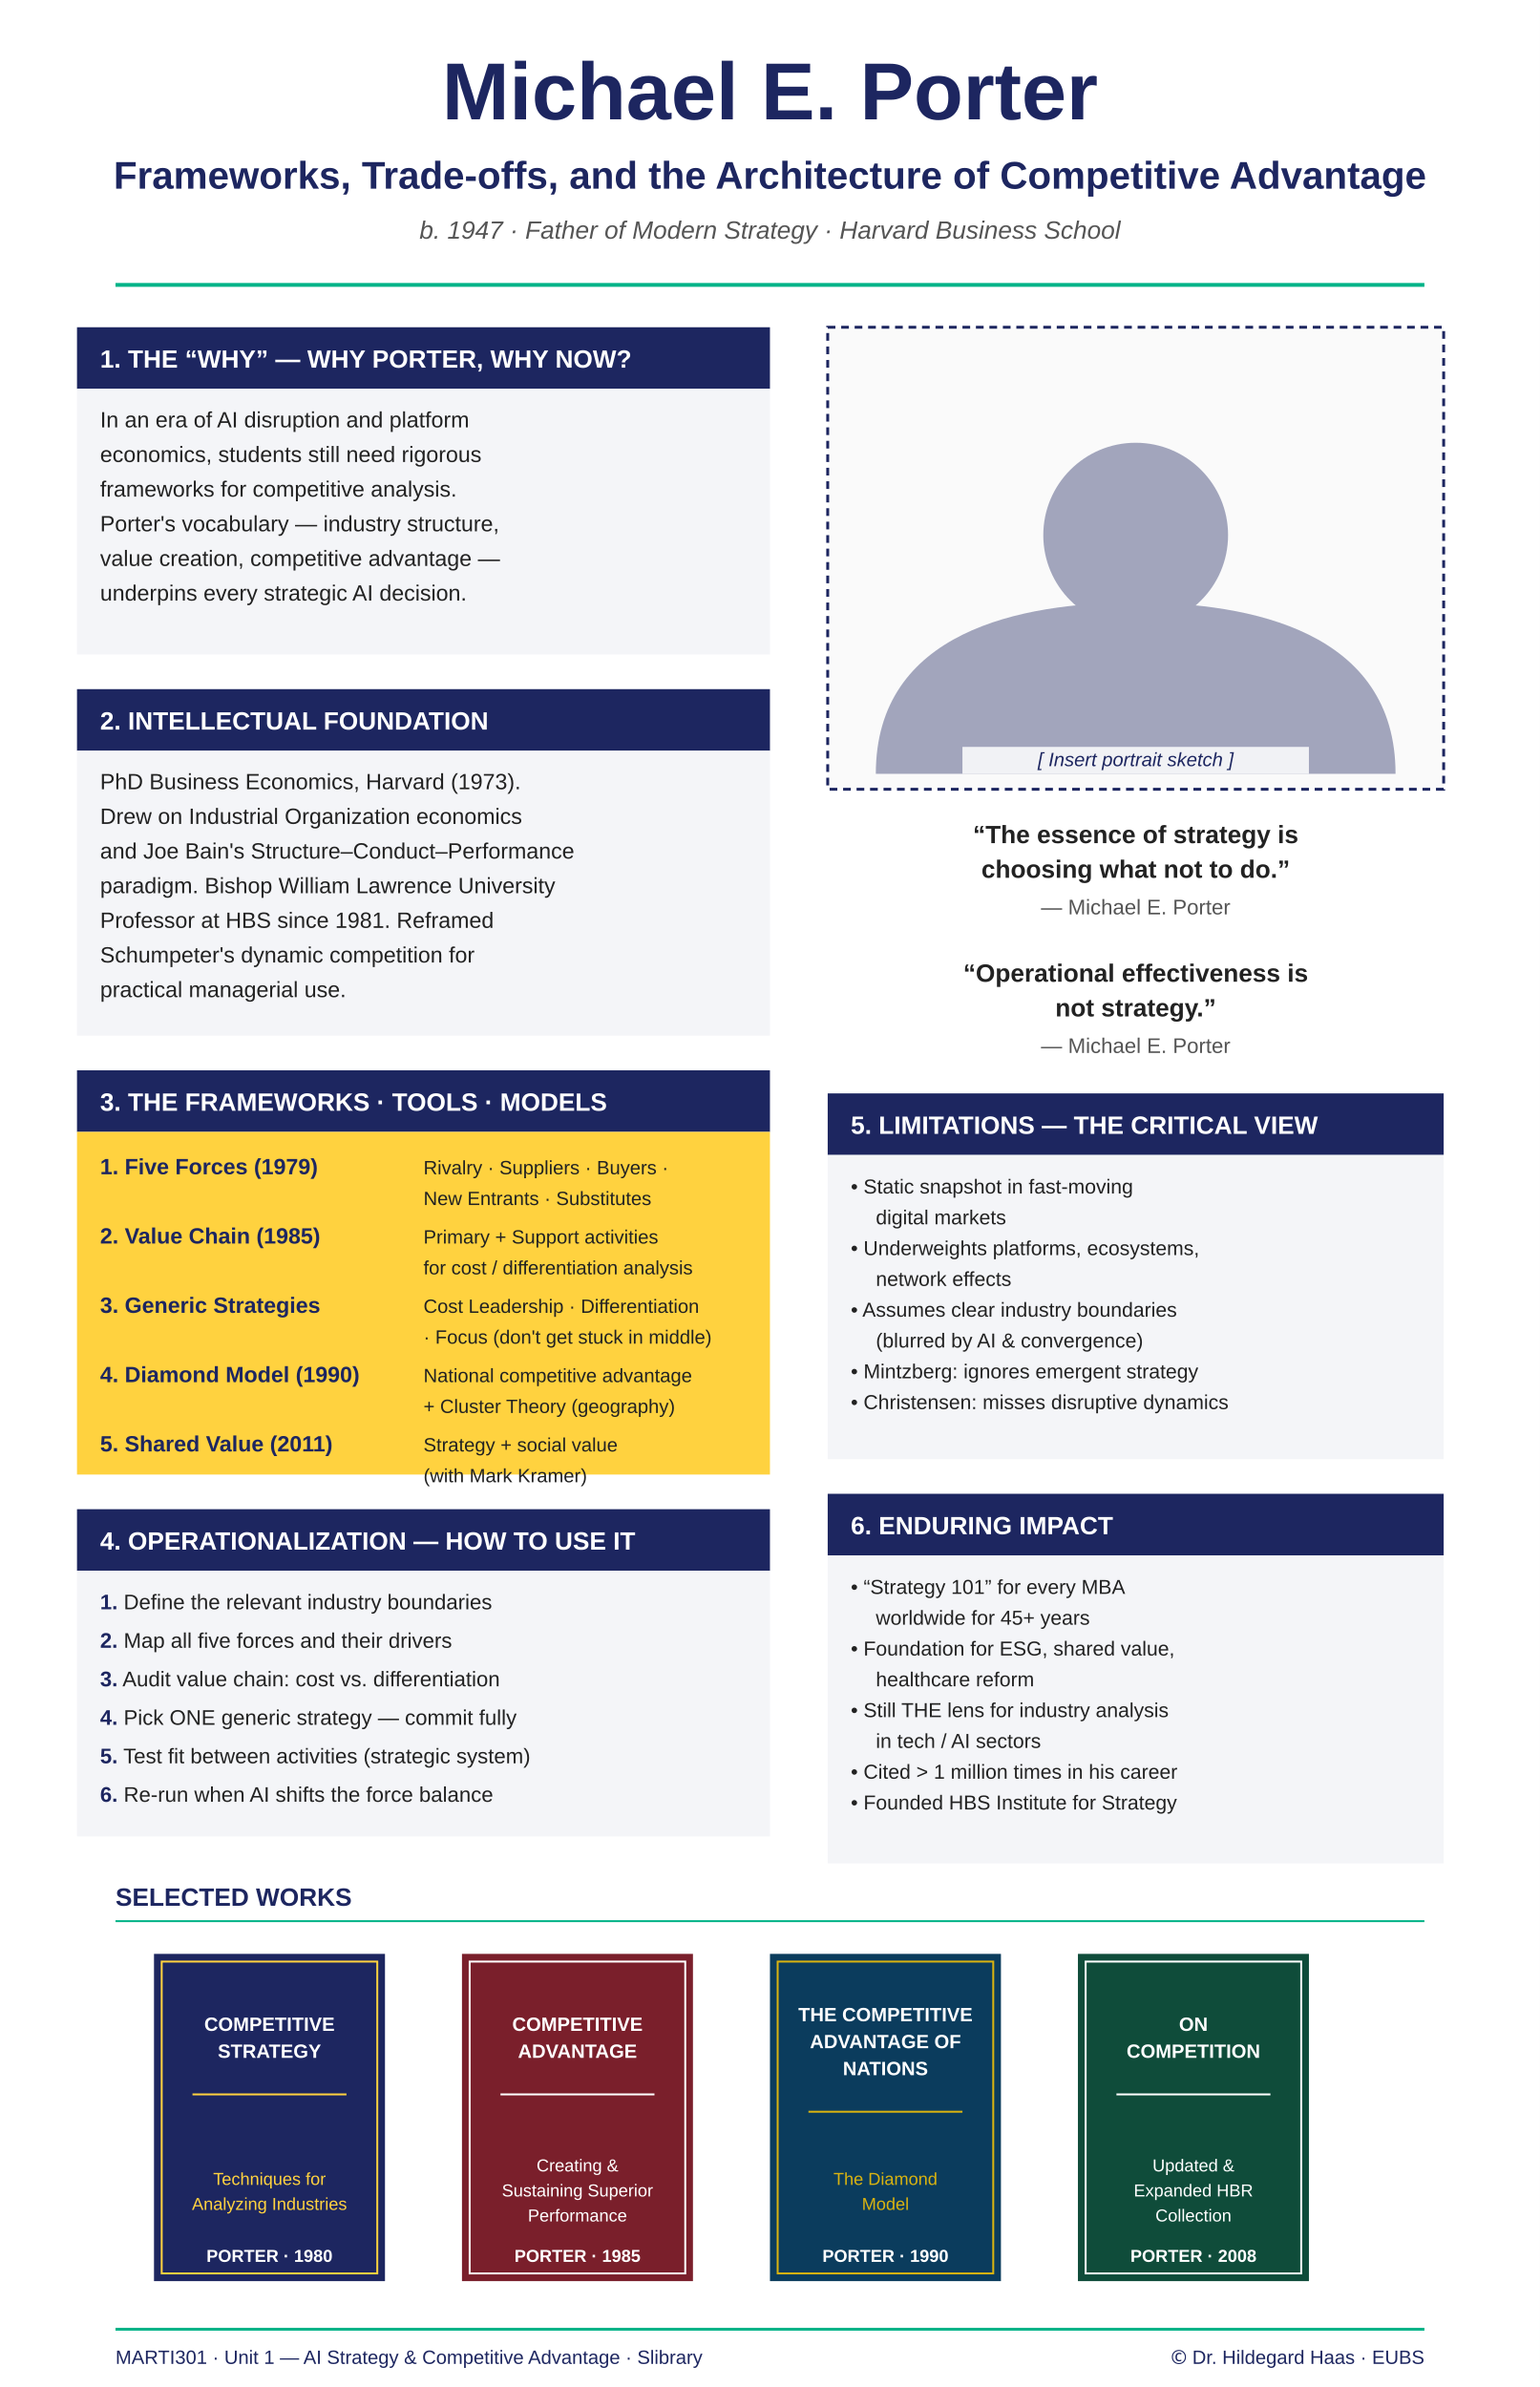
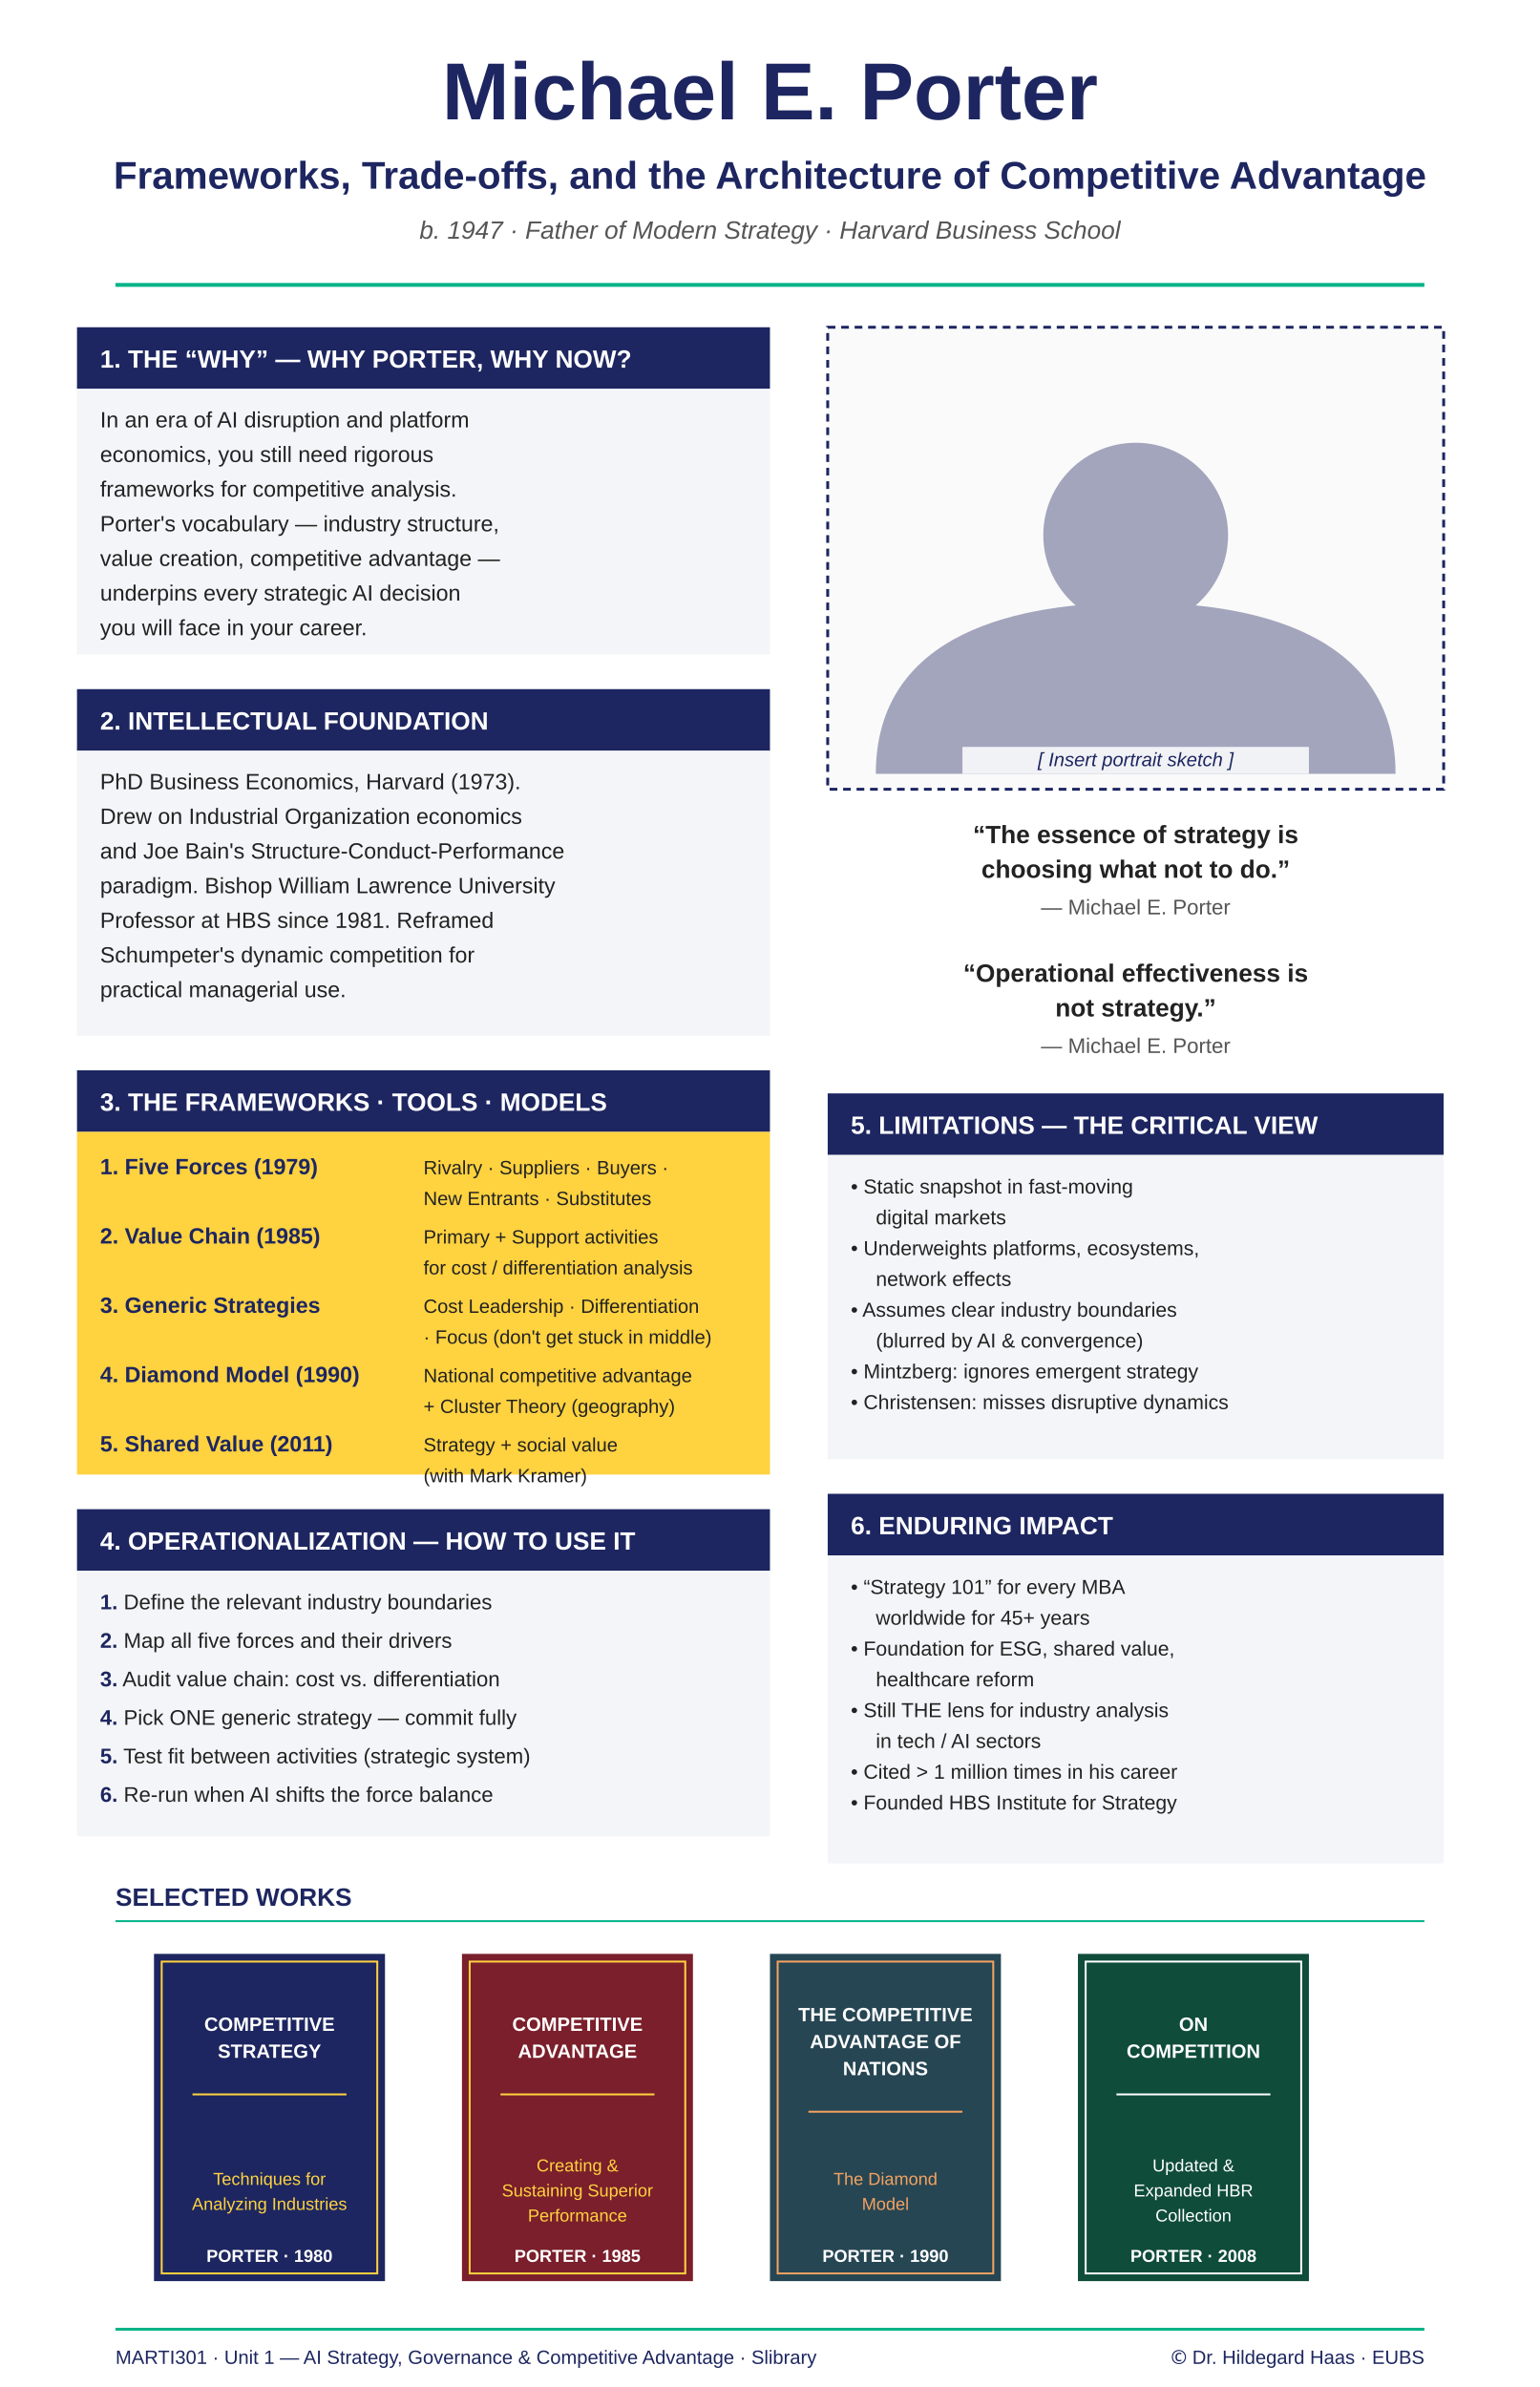
<svg xmlns="http://www.w3.org/2000/svg" viewBox="0 0 800 1240" width="800" height="1240" font-family="Arial, Helvetica, sans-serif">
  <rect width="800" height="1240" fill="#FFFFFF" />
  <text x="400" y="62" text-anchor="middle" font-size="42" font-weight="bold" fill="#1D2660">Michael E. Porter</text>
  <text x="400" y="98" text-anchor="middle" font-size="20" font-weight="bold" fill="#1D2660">Frameworks, Trade-offs, and the Architecture of Competitive Advantage</text>
  <text x="400" y="124" text-anchor="middle" font-size="13" font-style="italic" fill="#555">b. 1947 · Father of Modern Strategy · Harvard Business School</text>
  <line x1="60" y1="148" x2="740" y2="148" stroke="#00B388" stroke-width="2" />
  <rect x="40" y="170" width="360" height="32" fill="#1D2660" />
  <text x="52" y="191" font-size="13" font-weight="bold" fill="#FFFFFF">1. THE “WHY” — WHY PORTER, WHY NOW?</text>
  <rect x="40" y="202" width="360" height="138" fill="#F4F5F8" />
  <text x="52" y="222" font-size="11.5" fill="#222">In an era of AI disruption and platform</text>
-   <text x="52" y="240" font-size="11.5" fill="#222">economics, students still need rigorous</text>
+   <text x="52" y="240" font-size="11.5" fill="#222">economics, you still need rigorous</text>
  <text x="52" y="258" font-size="11.5" fill="#222">frameworks for competitive analysis.</text>
  <text x="52" y="276" font-size="11.5" fill="#222">Porter's vocabulary — industry structure,</text>
  <text x="52" y="294" font-size="11.5" fill="#222">value creation, competitive advantage —</text>
-   <text x="52" y="312" font-size="11.5" fill="#222">underpins every strategic AI decision.</text>
+   <text x="52" y="312" font-size="11.5" fill="#222">underpins every strategic AI decision</text>
+   <text x="52" y="330" font-size="11.5" fill="#222">you will face in your career.</text>
  <rect x="40" y="358" width="360" height="32" fill="#1D2660" />
  <text x="52" y="379" font-size="13" font-weight="bold" fill="#FFFFFF">2. INTELLECTUAL FOUNDATION</text>
  <rect x="40" y="390" width="360" height="148" fill="#F4F5F8" />
  <text x="52" y="410" font-size="11.5" fill="#222">PhD Business Economics, Harvard (1973).</text>
  <text x="52" y="428" font-size="11.5" fill="#222">Drew on Industrial Organization economics</text>
-   <text x="52" y="446" font-size="11.5" fill="#222">and Joe Bain's Structure–Conduct–Performance</text>
+   <text x="52" y="446" font-size="11.5" fill="#222">and Joe Bain's Structure-Conduct-Performance</text>
  <text x="52" y="464" font-size="11.5" fill="#222">paradigm. Bishop William Lawrence University</text>
  <text x="52" y="482" font-size="11.5" fill="#222">Professor at HBS since 1981. Reframed</text>
  <text x="52" y="500" font-size="11.5" fill="#222">Schumpeter's dynamic competition for</text>
  <text x="52" y="518" font-size="11.5" fill="#222">practical managerial use.</text>
  <rect x="40" y="556" width="360" height="32" fill="#1D2660" />
  <text x="52" y="577" font-size="13" font-weight="bold" fill="#FFFFFF">3. THE FRAMEWORKS · TOOLS · MODELS</text>
  <rect x="40" y="588" width="360" height="178" fill="#FFD23F" />
  <text x="52" y="610" font-size="11.5" font-weight="bold" fill="#1D2660">1. Five Forces (1979)</text>
  <text x="220" y="610" font-size="10" fill="#222">Rivalry · Suppliers · Buyers ·</text>
  <text x="220" y="626" font-size="10" fill="#222">New Entrants · Substitutes</text>
  <text x="52" y="646" font-size="11.5" font-weight="bold" fill="#1D2660">2. Value Chain (1985)</text>
  <text x="220" y="646" font-size="10" fill="#222">Primary + Support activities</text>
  <text x="220" y="662" font-size="10" fill="#222">for cost / differentiation analysis</text>
  <text x="52" y="682" font-size="11.5" font-weight="bold" fill="#1D2660">3. Generic Strategies</text>
  <text x="220" y="682" font-size="10" fill="#222">Cost Leadership · Differentiation</text>
  <text x="220" y="698" font-size="10" fill="#222">· Focus (don't get stuck in middle)</text>
  <text x="52" y="718" font-size="11.5" font-weight="bold" fill="#1D2660">4. Diamond Model (1990)</text>
  <text x="220" y="718" font-size="10" fill="#222">National competitive advantage</text>
  <text x="220" y="734" font-size="10" fill="#222">+ Cluster Theory (geography)</text>
  <text x="52" y="754" font-size="11.5" font-weight="bold" fill="#1D2660">5. Shared Value (2011)</text>
  <text x="220" y="754" font-size="10" fill="#222">Strategy + social value</text>
  <text x="220" y="770" font-size="10" fill="#222">(with Mark Kramer)</text>
  <rect x="40" y="784" width="360" height="32" fill="#1D2660" />
  <text x="52" y="805" font-size="13" font-weight="bold" fill="#FFFFFF">4. OPERATIONALIZATION — HOW TO USE IT</text>
  <rect x="40" y="816" width="360" height="138" fill="#F4F5F8" />
  <text x="52" y="836" font-size="11" fill="#222">
    <tspan font-weight="bold" fill="#1D2660">1.</tspan> Define the relevant industry boundaries</text>
  <text x="52" y="856" font-size="11" fill="#222">
    <tspan font-weight="bold" fill="#1D2660">2.</tspan> Map all five forces and their drivers</text>
  <text x="52" y="876" font-size="11" fill="#222">
    <tspan font-weight="bold" fill="#1D2660">3.</tspan> Audit value chain: cost vs. differentiation</text>
  <text x="52" y="896" font-size="11" fill="#222">
    <tspan font-weight="bold" fill="#1D2660">4.</tspan> Pick ONE generic strategy — commit fully</text>
  <text x="52" y="916" font-size="11" fill="#222">
    <tspan font-weight="bold" fill="#1D2660">5.</tspan> Test fit between activities (strategic system)</text>
  <text x="52" y="936" font-size="11" fill="#222">
    <tspan font-weight="bold" fill="#1D2660">6.</tspan> Re-run when AI shifts the force balance</text>
  <g id="portrait-placeholder">
    <rect x="430" y="170" width="320" height="240" fill="#FAFAFA" stroke="#1D2660" stroke-width="1.5" stroke-dasharray="4 3" />
    <g opacity="0.40">
      <path d="M 455 402 C 455 328, 530 313, 590 313 C 650 313, 725 328, 725 402 Z" fill="#1D2660" />
      <circle cx="590" cy="278" r="48" fill="#1D2660" />
    </g>
    <rect x="500" y="388" width="180" height="14" fill="#FFFFFF" opacity="0.85" />
    <text x="590" y="398" text-anchor="middle" font-size="10" font-style="italic" fill="#1D2660">[ Insert portrait sketch ]</text>
  </g>
  <text x="590" y="438" text-anchor="middle" font-size="13" font-weight="bold" fill="#222">“The essence of strategy is</text>
  <text x="590" y="456" text-anchor="middle" font-size="13" font-weight="bold" fill="#222">choosing what not to do.”</text>
  <text x="590" y="475" text-anchor="middle" font-size="11" fill="#555">— Michael E. Porter</text>
  <text x="590" y="510" text-anchor="middle" font-size="13" font-weight="bold" fill="#222">“Operational effectiveness is</text>
  <text x="590" y="528" text-anchor="middle" font-size="13" font-weight="bold" fill="#222">not strategy.”</text>
  <text x="590" y="547" text-anchor="middle" font-size="11" fill="#555">— Michael E. Porter</text>
  <rect x="430" y="568" width="320" height="32" fill="#1D2660" />
  <text x="442" y="589" font-size="13" font-weight="bold" fill="#FFFFFF">5. LIMITATIONS — THE CRITICAL VIEW</text>
  <rect x="430" y="600" width="320" height="158" fill="#F4F5F8" />
  <text x="442" y="620" font-size="10.5" fill="#222">• Static snapshot in fast-moving</text>
  <text x="455" y="636" font-size="10.5" fill="#222">digital markets</text>
  <text x="442" y="652" font-size="10.5" fill="#222">• Underweights platforms, ecosystems,</text>
  <text x="455" y="668" font-size="10.5" fill="#222">network effects</text>
  <text x="442" y="684" font-size="10.5" fill="#222">• Assumes clear industry boundaries</text>
  <text x="455" y="700" font-size="10.5" fill="#222">(blurred by AI &amp; convergence)</text>
  <text x="442" y="716" font-size="10.5" fill="#222">• Mintzberg: ignores emergent strategy</text>
  <text x="442" y="732" font-size="10.5" fill="#222">• Christensen: misses disruptive dynamics</text>
  <rect x="430" y="776" width="320" height="32" fill="#1D2660" />
  <text x="442" y="797" font-size="13" font-weight="bold" fill="#FFFFFF">6. ENDURING IMPACT</text>
  <rect x="430" y="808" width="320" height="160" fill="#F4F5F8" />
  <text x="442" y="828" font-size="10.5" fill="#222">• “Strategy 101” for every MBA</text>
  <text x="455" y="844" font-size="10.5" fill="#222">worldwide for 45+ years</text>
  <text x="442" y="860" font-size="10.5" fill="#222">• Foundation for ESG, shared value,</text>
  <text x="455" y="876" font-size="10.5" fill="#222">healthcare reform</text>
  <text x="442" y="892" font-size="10.5" fill="#222">• Still THE lens for industry analysis</text>
  <text x="455" y="908" font-size="10.5" fill="#222">in tech / AI sectors</text>
  <text x="442" y="924" font-size="10.5" fill="#222">• Cited &gt; 1 million times in his career</text>
  <text x="442" y="940" font-size="10.5" fill="#222">• Founded HBS Institute for Strategy</text>
  <text x="60" y="990" font-size="13" font-weight="bold" fill="#1D2660">SELECTED WORKS</text>
  <line x1="60" y1="998" x2="740" y2="998" stroke="#00B388" stroke-width="1" />
  <g>
    <rect x="80" y="1015" width="120" height="170" fill="#1D2660" />
    <rect x="84" y="1019" width="112" height="162" fill="none" stroke="#FFD23F" stroke-width="1" />
    <text x="140" y="1055" text-anchor="middle" font-size="10" font-weight="bold" fill="#FFFFFF">COMPETITIVE</text>
    <text x="140" y="1069" text-anchor="middle" font-size="10" font-weight="bold" fill="#FFFFFF">STRATEGY</text>
    <line x1="100" y1="1088" x2="180" y2="1088" stroke="#FFD23F" stroke-width="1" />
    <text x="140" y="1135" text-anchor="middle" font-size="9" fill="#FFD23F">Techniques for</text>
    <text x="140" y="1148" text-anchor="middle" font-size="9" fill="#FFD23F">Analyzing Industries</text>
    <text x="140" y="1175" text-anchor="middle" font-size="9" font-weight="bold" fill="#FFFFFF">PORTER · 1980</text>
  </g>
  <g>
    <rect x="240" y="1015" width="120" height="170" fill="#7A1F2B" />
-     <rect x="244" y="1019" width="112" height="162" fill="none" stroke="#FFFFFF" stroke-width="1" />
+     <rect x="244" y="1019" width="112" height="162" fill="none" stroke="#FFD23F" stroke-width="1" />
    <text x="300" y="1055" text-anchor="middle" font-size="10" font-weight="bold" fill="#FFFFFF">COMPETITIVE</text>
    <text x="300" y="1069" text-anchor="middle" font-size="10" font-weight="bold" fill="#FFFFFF">ADVANTAGE</text>
-     <line x1="260" y1="1088" x2="340" y2="1088" stroke="#FFFFFF" stroke-width="1" />
-     <text x="300" y="1128" text-anchor="middle" font-size="9" fill="#FFFFFF">Creating &amp;</text>
-     <text x="300" y="1141" text-anchor="middle" font-size="9" fill="#FFFFFF">Sustaining Superior</text>
-     <text x="300" y="1154" text-anchor="middle" font-size="9" fill="#FFFFFF">Performance</text>
+     <line x1="260" y1="1088" x2="340" y2="1088" stroke="#FFD23F" stroke-width="1" />
+     <text x="300" y="1128" text-anchor="middle" font-size="9" fill="#FFD23F">Creating &amp;</text>
+     <text x="300" y="1141" text-anchor="middle" font-size="9" fill="#FFD23F">Sustaining Superior</text>
+     <text x="300" y="1154" text-anchor="middle" font-size="9" fill="#FFD23F">Performance</text>
    <text x="300" y="1175" text-anchor="middle" font-size="9" font-weight="bold" fill="#FFFFFF">PORTER · 1985</text>
  </g>
  <g>
-     <rect x="400" y="1015" width="120" height="170" fill="#0B3C5D" />
-     <rect x="404" y="1019" width="112" height="162" fill="none" stroke="#D9B310" stroke-width="1" />
+     <rect x="400" y="1015" width="120" height="170" fill="#264653" />
+     <rect x="404" y="1019" width="112" height="162" fill="none" stroke="#F4A261" stroke-width="1" />
    <text x="460" y="1050" text-anchor="middle" font-size="10" font-weight="bold" fill="#FFFFFF">THE COMPETITIVE</text>
    <text x="460" y="1064" text-anchor="middle" font-size="10" font-weight="bold" fill="#FFFFFF">ADVANTAGE OF</text>
    <text x="460" y="1078" text-anchor="middle" font-size="10" font-weight="bold" fill="#FFFFFF">NATIONS</text>
-     <line x1="420" y1="1097" x2="500" y2="1097" stroke="#D9B310" stroke-width="1" />
-     <text x="460" y="1135" text-anchor="middle" font-size="9" fill="#D9B310">The Diamond</text>
-     <text x="460" y="1148" text-anchor="middle" font-size="9" fill="#D9B310">Model</text>
+     <line x1="420" y1="1097" x2="500" y2="1097" stroke="#F4A261" stroke-width="1" />
+     <text x="460" y="1135" text-anchor="middle" font-size="9" fill="#F4A261">The Diamond</text>
+     <text x="460" y="1148" text-anchor="middle" font-size="9" fill="#F4A261">Model</text>
    <text x="460" y="1175" text-anchor="middle" font-size="9" font-weight="bold" fill="#FFFFFF">PORTER · 1990</text>
  </g>
  <g>
    <rect x="560" y="1015" width="120" height="170" fill="#0F4C3A" />
    <rect x="564" y="1019" width="112" height="162" fill="none" stroke="#FFFFFF" stroke-width="1" />
    <text x="620" y="1055" text-anchor="middle" font-size="10" font-weight="bold" fill="#FFFFFF">ON</text>
    <text x="620" y="1069" text-anchor="middle" font-size="10" font-weight="bold" fill="#FFFFFF">COMPETITION</text>
    <line x1="580" y1="1088" x2="660" y2="1088" stroke="#FFFFFF" stroke-width="1" />
    <text x="620" y="1128" text-anchor="middle" font-size="9" fill="#FFFFFF">Updated &amp;</text>
    <text x="620" y="1141" text-anchor="middle" font-size="9" fill="#FFFFFF">Expanded HBR</text>
    <text x="620" y="1154" text-anchor="middle" font-size="9" fill="#FFFFFF">Collection</text>
    <text x="620" y="1175" text-anchor="middle" font-size="9" font-weight="bold" fill="#FFFFFF">PORTER · 2008</text>
  </g>
  <line x1="60" y1="1210" x2="740" y2="1210" stroke="#00B388" stroke-width="1.5" />
-   <text x="60" y="1228" font-size="10" fill="#1D2660">MARTI301 · Unit 1 — AI Strategy &amp; Competitive Advantage · Slibrary</text>
+   <text x="60" y="1228" font-size="10" fill="#1D2660">MARTI301 · Unit 1 — AI Strategy, Governance &amp; Competitive Advantage · Slibrary</text>
  <text x="740" y="1228" text-anchor="end" font-size="10" fill="#1D2660">©️ Dr. Hildegard Haas · EUBS</text>
</svg>
